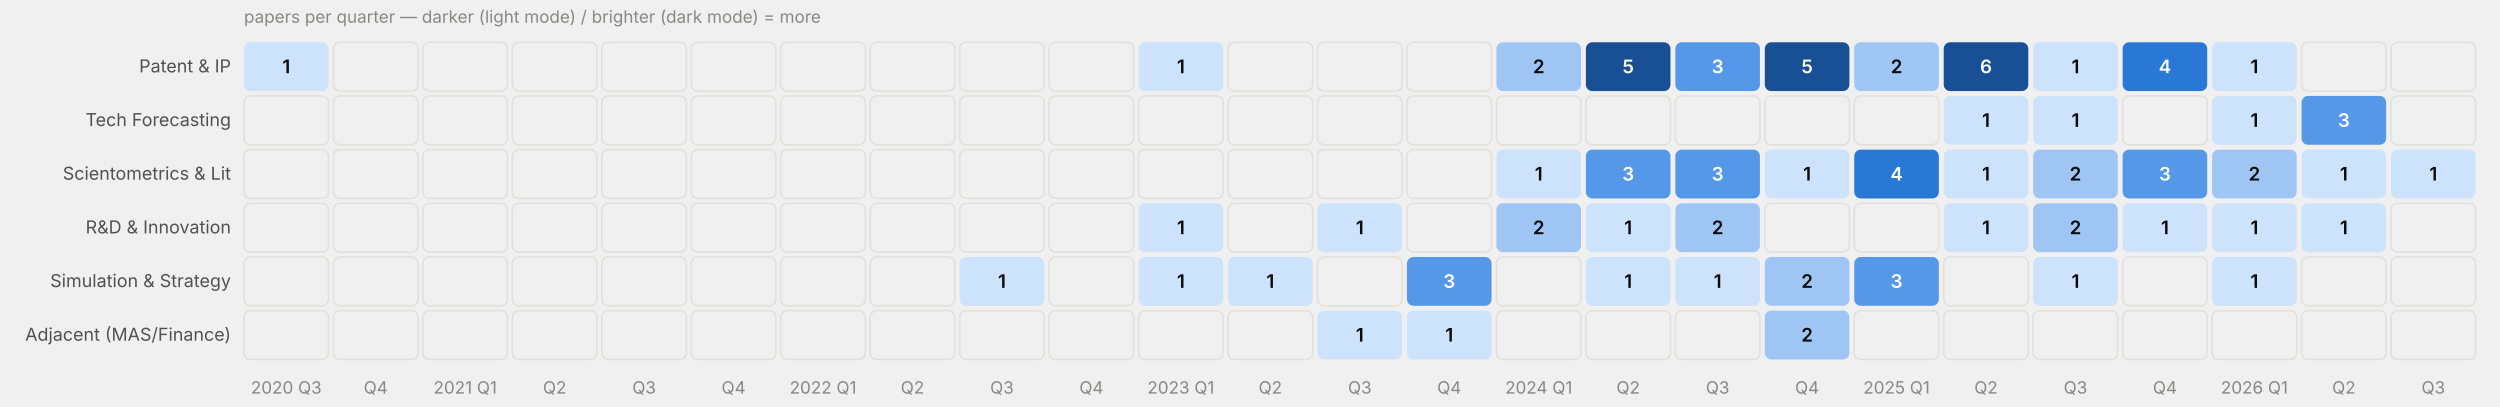
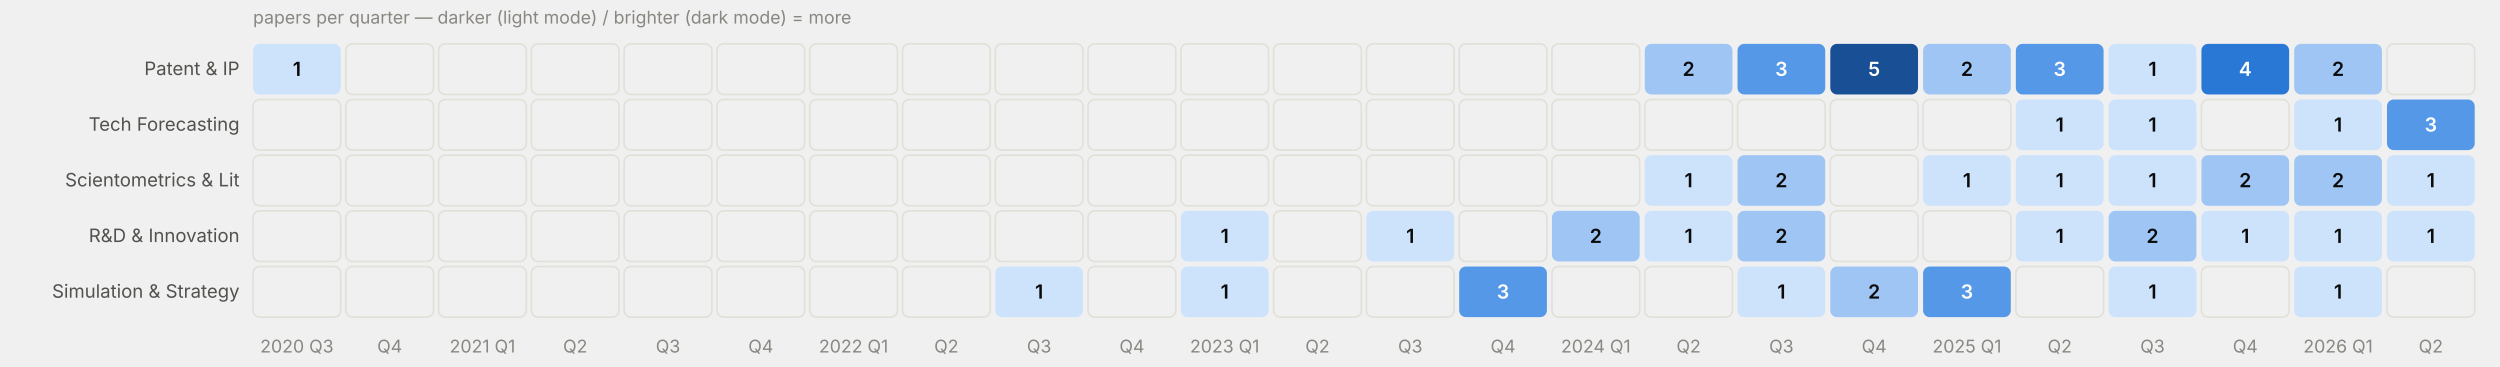
- <svg xmlns="http://www.w3.org/2000/svg" viewBox="0 0 1537 250" width="1537" height="250" role="img" aria-label="Heatmap of papers per research area per quarter">
+ <svg xmlns="http://www.w3.org/2000/svg" viewBox="0 0 1482 217" width="1482" height="217" role="img" aria-label="Heatmap of papers per research area per quarter">
  <text x="142" y="44.5" text-anchor="end" font-family="system-ui,-apple-system,Segoe UI,sans-serif" font-size="11" fill="#52514e">Patent &amp; IP</text>
  <rect x="150" y="26" width="52" height="30" rx="4" fill="#cde2fb" />
  <text x="176.0" y="45.0" text-anchor="middle" font-family="system-ui,-apple-system,Segoe UI,sans-serif" font-size="11.5" font-weight="600" fill="#0b0b0b">1</text>
  <rect x="205" y="26" width="52" height="30" rx="4" fill="none" stroke="#e1e0d9" stroke-width="1" />
  <rect x="260" y="26" width="52" height="30" rx="4" fill="none" stroke="#e1e0d9" stroke-width="1" />
  <rect x="315" y="26" width="52" height="30" rx="4" fill="none" stroke="#e1e0d9" stroke-width="1" />
  <rect x="370" y="26" width="52" height="30" rx="4" fill="none" stroke="#e1e0d9" stroke-width="1" />
  <rect x="425" y="26" width="52" height="30" rx="4" fill="none" stroke="#e1e0d9" stroke-width="1" />
  <rect x="480" y="26" width="52" height="30" rx="4" fill="none" stroke="#e1e0d9" stroke-width="1" />
  <rect x="535" y="26" width="52" height="30" rx="4" fill="none" stroke="#e1e0d9" stroke-width="1" />
  <rect x="590" y="26" width="52" height="30" rx="4" fill="none" stroke="#e1e0d9" stroke-width="1" />
  <rect x="645" y="26" width="52" height="30" rx="4" fill="none" stroke="#e1e0d9" stroke-width="1" />
-   <rect x="700" y="26" width="52" height="30" rx="4" fill="#cde2fb" />
-   <text x="726.0" y="45.0" text-anchor="middle" font-family="system-ui,-apple-system,Segoe UI,sans-serif" font-size="11.5" font-weight="600" fill="#0b0b0b">1</text>
+   <rect x="700" y="26" width="52" height="30" rx="4" fill="none" stroke="#e1e0d9" stroke-width="1" />
  <rect x="755" y="26" width="52" height="30" rx="4" fill="none" stroke="#e1e0d9" stroke-width="1" />
  <rect x="810" y="26" width="52" height="30" rx="4" fill="none" stroke="#e1e0d9" stroke-width="1" />
  <rect x="865" y="26" width="52" height="30" rx="4" fill="none" stroke="#e1e0d9" stroke-width="1" />
-   <rect x="920" y="26" width="52" height="30" rx="4" fill="#9ec5f4" />
-   <text x="946.0" y="45.0" text-anchor="middle" font-family="system-ui,-apple-system,Segoe UI,sans-serif" font-size="11.5" font-weight="600" fill="#0b0b0b">2</text>
-   <rect x="975" y="26" width="52" height="30" rx="4" fill="#184f95" />
-   <text x="1001.0" y="45.0" text-anchor="middle" font-family="system-ui,-apple-system,Segoe UI,sans-serif" font-size="11.5" font-weight="600" fill="#ffffff">5</text>
+   <rect x="920" y="26" width="52" height="30" rx="4" fill="none" stroke="#e1e0d9" stroke-width="1" />
+   <rect x="975" y="26" width="52" height="30" rx="4" fill="#9ec5f4" />
+   <text x="1001.0" y="45.0" text-anchor="middle" font-family="system-ui,-apple-system,Segoe UI,sans-serif" font-size="11.5" font-weight="600" fill="#0b0b0b">2</text>
  <rect x="1030" y="26" width="52" height="30" rx="4" fill="#5598e7" />
  <text x="1056.0" y="45.0" text-anchor="middle" font-family="system-ui,-apple-system,Segoe UI,sans-serif" font-size="11.5" font-weight="600" fill="#ffffff">3</text>
  <rect x="1085" y="26" width="52" height="30" rx="4" fill="#184f95" />
  <text x="1111.0" y="45.0" text-anchor="middle" font-family="system-ui,-apple-system,Segoe UI,sans-serif" font-size="11.5" font-weight="600" fill="#ffffff">5</text>
  <rect x="1140" y="26" width="52" height="30" rx="4" fill="#9ec5f4" />
  <text x="1166.0" y="45.0" text-anchor="middle" font-family="system-ui,-apple-system,Segoe UI,sans-serif" font-size="11.5" font-weight="600" fill="#0b0b0b">2</text>
-   <rect x="1195" y="26" width="52" height="30" rx="4" fill="#184f95" />
-   <text x="1221.0" y="45.0" text-anchor="middle" font-family="system-ui,-apple-system,Segoe UI,sans-serif" font-size="11.5" font-weight="600" fill="#ffffff">6</text>
+   <rect x="1195" y="26" width="52" height="30" rx="4" fill="#5598e7" />
+   <text x="1221.0" y="45.0" text-anchor="middle" font-family="system-ui,-apple-system,Segoe UI,sans-serif" font-size="11.5" font-weight="600" fill="#ffffff">3</text>
  <rect x="1250" y="26" width="52" height="30" rx="4" fill="#cde2fb" />
  <text x="1276.0" y="45.0" text-anchor="middle" font-family="system-ui,-apple-system,Segoe UI,sans-serif" font-size="11.5" font-weight="600" fill="#0b0b0b">1</text>
  <rect x="1305" y="26" width="52" height="30" rx="4" fill="#2a78d6" />
  <text x="1331.0" y="45.0" text-anchor="middle" font-family="system-ui,-apple-system,Segoe UI,sans-serif" font-size="11.5" font-weight="600" fill="#ffffff">4</text>
-   <rect x="1360" y="26" width="52" height="30" rx="4" fill="#cde2fb" />
-   <text x="1386.0" y="45.0" text-anchor="middle" font-family="system-ui,-apple-system,Segoe UI,sans-serif" font-size="11.5" font-weight="600" fill="#0b0b0b">1</text>
+   <rect x="1360" y="26" width="52" height="30" rx="4" fill="#9ec5f4" />
+   <text x="1386.0" y="45.0" text-anchor="middle" font-family="system-ui,-apple-system,Segoe UI,sans-serif" font-size="11.5" font-weight="600" fill="#0b0b0b">2</text>
  <rect x="1415" y="26" width="52" height="30" rx="4" fill="none" stroke="#e1e0d9" stroke-width="1" />
-   <rect x="1470" y="26" width="52" height="30" rx="4" fill="none" stroke="#e1e0d9" stroke-width="1" />
  <text x="142" y="77.5" text-anchor="end" font-family="system-ui,-apple-system,Segoe UI,sans-serif" font-size="11" fill="#52514e">Tech Forecasting</text>
  <rect x="150" y="59" width="52" height="30" rx="4" fill="none" stroke="#e1e0d9" stroke-width="1" />
  <rect x="205" y="59" width="52" height="30" rx="4" fill="none" stroke="#e1e0d9" stroke-width="1" />
  <rect x="260" y="59" width="52" height="30" rx="4" fill="none" stroke="#e1e0d9" stroke-width="1" />
  <rect x="315" y="59" width="52" height="30" rx="4" fill="none" stroke="#e1e0d9" stroke-width="1" />
  <rect x="370" y="59" width="52" height="30" rx="4" fill="none" stroke="#e1e0d9" stroke-width="1" />
  <rect x="425" y="59" width="52" height="30" rx="4" fill="none" stroke="#e1e0d9" stroke-width="1" />
  <rect x="480" y="59" width="52" height="30" rx="4" fill="none" stroke="#e1e0d9" stroke-width="1" />
  <rect x="535" y="59" width="52" height="30" rx="4" fill="none" stroke="#e1e0d9" stroke-width="1" />
  <rect x="590" y="59" width="52" height="30" rx="4" fill="none" stroke="#e1e0d9" stroke-width="1" />
  <rect x="645" y="59" width="52" height="30" rx="4" fill="none" stroke="#e1e0d9" stroke-width="1" />
  <rect x="700" y="59" width="52" height="30" rx="4" fill="none" stroke="#e1e0d9" stroke-width="1" />
  <rect x="755" y="59" width="52" height="30" rx="4" fill="none" stroke="#e1e0d9" stroke-width="1" />
  <rect x="810" y="59" width="52" height="30" rx="4" fill="none" stroke="#e1e0d9" stroke-width="1" />
  <rect x="865" y="59" width="52" height="30" rx="4" fill="none" stroke="#e1e0d9" stroke-width="1" />
  <rect x="920" y="59" width="52" height="30" rx="4" fill="none" stroke="#e1e0d9" stroke-width="1" />
  <rect x="975" y="59" width="52" height="30" rx="4" fill="none" stroke="#e1e0d9" stroke-width="1" />
  <rect x="1030" y="59" width="52" height="30" rx="4" fill="none" stroke="#e1e0d9" stroke-width="1" />
  <rect x="1085" y="59" width="52" height="30" rx="4" fill="none" stroke="#e1e0d9" stroke-width="1" />
  <rect x="1140" y="59" width="52" height="30" rx="4" fill="none" stroke="#e1e0d9" stroke-width="1" />
  <rect x="1195" y="59" width="52" height="30" rx="4" fill="#cde2fb" />
  <text x="1221.0" y="78.0" text-anchor="middle" font-family="system-ui,-apple-system,Segoe UI,sans-serif" font-size="11.5" font-weight="600" fill="#0b0b0b">1</text>
  <rect x="1250" y="59" width="52" height="30" rx="4" fill="#cde2fb" />
  <text x="1276.0" y="78.0" text-anchor="middle" font-family="system-ui,-apple-system,Segoe UI,sans-serif" font-size="11.5" font-weight="600" fill="#0b0b0b">1</text>
  <rect x="1305" y="59" width="52" height="30" rx="4" fill="none" stroke="#e1e0d9" stroke-width="1" />
  <rect x="1360" y="59" width="52" height="30" rx="4" fill="#cde2fb" />
  <text x="1386.0" y="78.0" text-anchor="middle" font-family="system-ui,-apple-system,Segoe UI,sans-serif" font-size="11.5" font-weight="600" fill="#0b0b0b">1</text>
  <rect x="1415" y="59" width="52" height="30" rx="4" fill="#5598e7" />
  <text x="1441.0" y="78.0" text-anchor="middle" font-family="system-ui,-apple-system,Segoe UI,sans-serif" font-size="11.5" font-weight="600" fill="#ffffff">3</text>
-   <rect x="1470" y="59" width="52" height="30" rx="4" fill="none" stroke="#e1e0d9" stroke-width="1" />
  <text x="142" y="110.5" text-anchor="end" font-family="system-ui,-apple-system,Segoe UI,sans-serif" font-size="11" fill="#52514e">Scientometrics &amp; Lit</text>
  <rect x="150" y="92" width="52" height="30" rx="4" fill="none" stroke="#e1e0d9" stroke-width="1" />
  <rect x="205" y="92" width="52" height="30" rx="4" fill="none" stroke="#e1e0d9" stroke-width="1" />
  <rect x="260" y="92" width="52" height="30" rx="4" fill="none" stroke="#e1e0d9" stroke-width="1" />
  <rect x="315" y="92" width="52" height="30" rx="4" fill="none" stroke="#e1e0d9" stroke-width="1" />
  <rect x="370" y="92" width="52" height="30" rx="4" fill="none" stroke="#e1e0d9" stroke-width="1" />
  <rect x="425" y="92" width="52" height="30" rx="4" fill="none" stroke="#e1e0d9" stroke-width="1" />
  <rect x="480" y="92" width="52" height="30" rx="4" fill="none" stroke="#e1e0d9" stroke-width="1" />
  <rect x="535" y="92" width="52" height="30" rx="4" fill="none" stroke="#e1e0d9" stroke-width="1" />
  <rect x="590" y="92" width="52" height="30" rx="4" fill="none" stroke="#e1e0d9" stroke-width="1" />
  <rect x="645" y="92" width="52" height="30" rx="4" fill="none" stroke="#e1e0d9" stroke-width="1" />
  <rect x="700" y="92" width="52" height="30" rx="4" fill="none" stroke="#e1e0d9" stroke-width="1" />
  <rect x="755" y="92" width="52" height="30" rx="4" fill="none" stroke="#e1e0d9" stroke-width="1" />
  <rect x="810" y="92" width="52" height="30" rx="4" fill="none" stroke="#e1e0d9" stroke-width="1" />
  <rect x="865" y="92" width="52" height="30" rx="4" fill="none" stroke="#e1e0d9" stroke-width="1" />
-   <rect x="920" y="92" width="52" height="30" rx="4" fill="#cde2fb" />
-   <text x="946.0" y="111.0" text-anchor="middle" font-family="system-ui,-apple-system,Segoe UI,sans-serif" font-size="11.5" font-weight="600" fill="#0b0b0b">1</text>
-   <rect x="975" y="92" width="52" height="30" rx="4" fill="#5598e7" />
-   <text x="1001.0" y="111.0" text-anchor="middle" font-family="system-ui,-apple-system,Segoe UI,sans-serif" font-size="11.5" font-weight="600" fill="#ffffff">3</text>
-   <rect x="1030" y="92" width="52" height="30" rx="4" fill="#5598e7" />
-   <text x="1056.0" y="111.0" text-anchor="middle" font-family="system-ui,-apple-system,Segoe UI,sans-serif" font-size="11.5" font-weight="600" fill="#ffffff">3</text>
-   <rect x="1085" y="92" width="52" height="30" rx="4" fill="#cde2fb" />
-   <text x="1111.0" y="111.0" text-anchor="middle" font-family="system-ui,-apple-system,Segoe UI,sans-serif" font-size="11.5" font-weight="600" fill="#0b0b0b">1</text>
-   <rect x="1140" y="92" width="52" height="30" rx="4" fill="#2a78d6" />
-   <text x="1166.0" y="111.0" text-anchor="middle" font-family="system-ui,-apple-system,Segoe UI,sans-serif" font-size="11.5" font-weight="600" fill="#ffffff">4</text>
+   <rect x="920" y="92" width="52" height="30" rx="4" fill="none" stroke="#e1e0d9" stroke-width="1" />
+   <rect x="975" y="92" width="52" height="30" rx="4" fill="#cde2fb" />
+   <text x="1001.0" y="111.0" text-anchor="middle" font-family="system-ui,-apple-system,Segoe UI,sans-serif" font-size="11.5" font-weight="600" fill="#0b0b0b">1</text>
+   <rect x="1030" y="92" width="52" height="30" rx="4" fill="#9ec5f4" />
+   <text x="1056.0" y="111.0" text-anchor="middle" font-family="system-ui,-apple-system,Segoe UI,sans-serif" font-size="11.5" font-weight="600" fill="#0b0b0b">2</text>
+   <rect x="1085" y="92" width="52" height="30" rx="4" fill="none" stroke="#e1e0d9" stroke-width="1" />
+   <rect x="1140" y="92" width="52" height="30" rx="4" fill="#cde2fb" />
+   <text x="1166.0" y="111.0" text-anchor="middle" font-family="system-ui,-apple-system,Segoe UI,sans-serif" font-size="11.5" font-weight="600" fill="#0b0b0b">1</text>
  <rect x="1195" y="92" width="52" height="30" rx="4" fill="#cde2fb" />
  <text x="1221.0" y="111.0" text-anchor="middle" font-family="system-ui,-apple-system,Segoe UI,sans-serif" font-size="11.5" font-weight="600" fill="#0b0b0b">1</text>
-   <rect x="1250" y="92" width="52" height="30" rx="4" fill="#9ec5f4" />
-   <text x="1276.0" y="111.0" text-anchor="middle" font-family="system-ui,-apple-system,Segoe UI,sans-serif" font-size="11.5" font-weight="600" fill="#0b0b0b">2</text>
-   <rect x="1305" y="92" width="52" height="30" rx="4" fill="#5598e7" />
-   <text x="1331.0" y="111.0" text-anchor="middle" font-family="system-ui,-apple-system,Segoe UI,sans-serif" font-size="11.5" font-weight="600" fill="#ffffff">3</text>
+   <rect x="1250" y="92" width="52" height="30" rx="4" fill="#cde2fb" />
+   <text x="1276.0" y="111.0" text-anchor="middle" font-family="system-ui,-apple-system,Segoe UI,sans-serif" font-size="11.5" font-weight="600" fill="#0b0b0b">1</text>
+   <rect x="1305" y="92" width="52" height="30" rx="4" fill="#9ec5f4" />
+   <text x="1331.0" y="111.0" text-anchor="middle" font-family="system-ui,-apple-system,Segoe UI,sans-serif" font-size="11.5" font-weight="600" fill="#0b0b0b">2</text>
  <rect x="1360" y="92" width="52" height="30" rx="4" fill="#9ec5f4" />
  <text x="1386.0" y="111.0" text-anchor="middle" font-family="system-ui,-apple-system,Segoe UI,sans-serif" font-size="11.5" font-weight="600" fill="#0b0b0b">2</text>
  <rect x="1415" y="92" width="52" height="30" rx="4" fill="#cde2fb" />
  <text x="1441.0" y="111.0" text-anchor="middle" font-family="system-ui,-apple-system,Segoe UI,sans-serif" font-size="11.5" font-weight="600" fill="#0b0b0b">1</text>
-   <rect x="1470" y="92" width="52" height="30" rx="4" fill="#cde2fb" />
-   <text x="1496.0" y="111.0" text-anchor="middle" font-family="system-ui,-apple-system,Segoe UI,sans-serif" font-size="11.5" font-weight="600" fill="#0b0b0b">1</text>
  <text x="142" y="143.5" text-anchor="end" font-family="system-ui,-apple-system,Segoe UI,sans-serif" font-size="11" fill="#52514e">R&amp;D &amp; Innovation</text>
  <rect x="150" y="125" width="52" height="30" rx="4" fill="none" stroke="#e1e0d9" stroke-width="1" />
  <rect x="205" y="125" width="52" height="30" rx="4" fill="none" stroke="#e1e0d9" stroke-width="1" />
  <rect x="260" y="125" width="52" height="30" rx="4" fill="none" stroke="#e1e0d9" stroke-width="1" />
  <rect x="315" y="125" width="52" height="30" rx="4" fill="none" stroke="#e1e0d9" stroke-width="1" />
  <rect x="370" y="125" width="52" height="30" rx="4" fill="none" stroke="#e1e0d9" stroke-width="1" />
  <rect x="425" y="125" width="52" height="30" rx="4" fill="none" stroke="#e1e0d9" stroke-width="1" />
  <rect x="480" y="125" width="52" height="30" rx="4" fill="none" stroke="#e1e0d9" stroke-width="1" />
  <rect x="535" y="125" width="52" height="30" rx="4" fill="none" stroke="#e1e0d9" stroke-width="1" />
  <rect x="590" y="125" width="52" height="30" rx="4" fill="none" stroke="#e1e0d9" stroke-width="1" />
  <rect x="645" y="125" width="52" height="30" rx="4" fill="none" stroke="#e1e0d9" stroke-width="1" />
  <rect x="700" y="125" width="52" height="30" rx="4" fill="#cde2fb" />
  <text x="726.0" y="144.0" text-anchor="middle" font-family="system-ui,-apple-system,Segoe UI,sans-serif" font-size="11.5" font-weight="600" fill="#0b0b0b">1</text>
  <rect x="755" y="125" width="52" height="30" rx="4" fill="none" stroke="#e1e0d9" stroke-width="1" />
  <rect x="810" y="125" width="52" height="30" rx="4" fill="#cde2fb" />
  <text x="836.0" y="144.0" text-anchor="middle" font-family="system-ui,-apple-system,Segoe UI,sans-serif" font-size="11.5" font-weight="600" fill="#0b0b0b">1</text>
  <rect x="865" y="125" width="52" height="30" rx="4" fill="none" stroke="#e1e0d9" stroke-width="1" />
  <rect x="920" y="125" width="52" height="30" rx="4" fill="#9ec5f4" />
  <text x="946.0" y="144.0" text-anchor="middle" font-family="system-ui,-apple-system,Segoe UI,sans-serif" font-size="11.5" font-weight="600" fill="#0b0b0b">2</text>
  <rect x="975" y="125" width="52" height="30" rx="4" fill="#cde2fb" />
  <text x="1001.0" y="144.0" text-anchor="middle" font-family="system-ui,-apple-system,Segoe UI,sans-serif" font-size="11.5" font-weight="600" fill="#0b0b0b">1</text>
  <rect x="1030" y="125" width="52" height="30" rx="4" fill="#9ec5f4" />
  <text x="1056.0" y="144.0" text-anchor="middle" font-family="system-ui,-apple-system,Segoe UI,sans-serif" font-size="11.5" font-weight="600" fill="#0b0b0b">2</text>
  <rect x="1085" y="125" width="52" height="30" rx="4" fill="none" stroke="#e1e0d9" stroke-width="1" />
  <rect x="1140" y="125" width="52" height="30" rx="4" fill="none" stroke="#e1e0d9" stroke-width="1" />
  <rect x="1195" y="125" width="52" height="30" rx="4" fill="#cde2fb" />
  <text x="1221.0" y="144.0" text-anchor="middle" font-family="system-ui,-apple-system,Segoe UI,sans-serif" font-size="11.5" font-weight="600" fill="#0b0b0b">1</text>
  <rect x="1250" y="125" width="52" height="30" rx="4" fill="#9ec5f4" />
  <text x="1276.0" y="144.0" text-anchor="middle" font-family="system-ui,-apple-system,Segoe UI,sans-serif" font-size="11.5" font-weight="600" fill="#0b0b0b">2</text>
  <rect x="1305" y="125" width="52" height="30" rx="4" fill="#cde2fb" />
  <text x="1331.0" y="144.0" text-anchor="middle" font-family="system-ui,-apple-system,Segoe UI,sans-serif" font-size="11.5" font-weight="600" fill="#0b0b0b">1</text>
  <rect x="1360" y="125" width="52" height="30" rx="4" fill="#cde2fb" />
  <text x="1386.0" y="144.0" text-anchor="middle" font-family="system-ui,-apple-system,Segoe UI,sans-serif" font-size="11.5" font-weight="600" fill="#0b0b0b">1</text>
  <rect x="1415" y="125" width="52" height="30" rx="4" fill="#cde2fb" />
  <text x="1441.0" y="144.0" text-anchor="middle" font-family="system-ui,-apple-system,Segoe UI,sans-serif" font-size="11.5" font-weight="600" fill="#0b0b0b">1</text>
-   <rect x="1470" y="125" width="52" height="30" rx="4" fill="none" stroke="#e1e0d9" stroke-width="1" />
  <text x="142" y="176.5" text-anchor="end" font-family="system-ui,-apple-system,Segoe UI,sans-serif" font-size="11" fill="#52514e">Simulation &amp; Strategy</text>
  <rect x="150" y="158" width="52" height="30" rx="4" fill="none" stroke="#e1e0d9" stroke-width="1" />
  <rect x="205" y="158" width="52" height="30" rx="4" fill="none" stroke="#e1e0d9" stroke-width="1" />
  <rect x="260" y="158" width="52" height="30" rx="4" fill="none" stroke="#e1e0d9" stroke-width="1" />
  <rect x="315" y="158" width="52" height="30" rx="4" fill="none" stroke="#e1e0d9" stroke-width="1" />
  <rect x="370" y="158" width="52" height="30" rx="4" fill="none" stroke="#e1e0d9" stroke-width="1" />
  <rect x="425" y="158" width="52" height="30" rx="4" fill="none" stroke="#e1e0d9" stroke-width="1" />
  <rect x="480" y="158" width="52" height="30" rx="4" fill="none" stroke="#e1e0d9" stroke-width="1" />
  <rect x="535" y="158" width="52" height="30" rx="4" fill="none" stroke="#e1e0d9" stroke-width="1" />
  <rect x="590" y="158" width="52" height="30" rx="4" fill="#cde2fb" />
  <text x="616.0" y="177.0" text-anchor="middle" font-family="system-ui,-apple-system,Segoe UI,sans-serif" font-size="11.5" font-weight="600" fill="#0b0b0b">1</text>
  <rect x="645" y="158" width="52" height="30" rx="4" fill="none" stroke="#e1e0d9" stroke-width="1" />
  <rect x="700" y="158" width="52" height="30" rx="4" fill="#cde2fb" />
  <text x="726.0" y="177.0" text-anchor="middle" font-family="system-ui,-apple-system,Segoe UI,sans-serif" font-size="11.5" font-weight="600" fill="#0b0b0b">1</text>
-   <rect x="755" y="158" width="52" height="30" rx="4" fill="#cde2fb" />
-   <text x="781.0" y="177.0" text-anchor="middle" font-family="system-ui,-apple-system,Segoe UI,sans-serif" font-size="11.5" font-weight="600" fill="#0b0b0b">1</text>
+   <rect x="755" y="158" width="52" height="30" rx="4" fill="none" stroke="#e1e0d9" stroke-width="1" />
  <rect x="810" y="158" width="52" height="30" rx="4" fill="none" stroke="#e1e0d9" stroke-width="1" />
  <rect x="865" y="158" width="52" height="30" rx="4" fill="#5598e7" />
  <text x="891.0" y="177.0" text-anchor="middle" font-family="system-ui,-apple-system,Segoe UI,sans-serif" font-size="11.5" font-weight="600" fill="#ffffff">3</text>
  <rect x="920" y="158" width="52" height="30" rx="4" fill="none" stroke="#e1e0d9" stroke-width="1" />
-   <rect x="975" y="158" width="52" height="30" rx="4" fill="#cde2fb" />
-   <text x="1001.0" y="177.0" text-anchor="middle" font-family="system-ui,-apple-system,Segoe UI,sans-serif" font-size="11.5" font-weight="600" fill="#0b0b0b">1</text>
+   <rect x="975" y="158" width="52" height="30" rx="4" fill="none" stroke="#e1e0d9" stroke-width="1" />
  <rect x="1030" y="158" width="52" height="30" rx="4" fill="#cde2fb" />
  <text x="1056.0" y="177.0" text-anchor="middle" font-family="system-ui,-apple-system,Segoe UI,sans-serif" font-size="11.5" font-weight="600" fill="#0b0b0b">1</text>
  <rect x="1085" y="158" width="52" height="30" rx="4" fill="#9ec5f4" />
  <text x="1111.0" y="177.0" text-anchor="middle" font-family="system-ui,-apple-system,Segoe UI,sans-serif" font-size="11.5" font-weight="600" fill="#0b0b0b">2</text>
  <rect x="1140" y="158" width="52" height="30" rx="4" fill="#5598e7" />
  <text x="1166.0" y="177.0" text-anchor="middle" font-family="system-ui,-apple-system,Segoe UI,sans-serif" font-size="11.5" font-weight="600" fill="#ffffff">3</text>
  <rect x="1195" y="158" width="52" height="30" rx="4" fill="none" stroke="#e1e0d9" stroke-width="1" />
  <rect x="1250" y="158" width="52" height="30" rx="4" fill="#cde2fb" />
  <text x="1276.0" y="177.0" text-anchor="middle" font-family="system-ui,-apple-system,Segoe UI,sans-serif" font-size="11.5" font-weight="600" fill="#0b0b0b">1</text>
  <rect x="1305" y="158" width="52" height="30" rx="4" fill="none" stroke="#e1e0d9" stroke-width="1" />
  <rect x="1360" y="158" width="52" height="30" rx="4" fill="#cde2fb" />
  <text x="1386.0" y="177.0" text-anchor="middle" font-family="system-ui,-apple-system,Segoe UI,sans-serif" font-size="11.5" font-weight="600" fill="#0b0b0b">1</text>
  <rect x="1415" y="158" width="52" height="30" rx="4" fill="none" stroke="#e1e0d9" stroke-width="1" />
-   <rect x="1470" y="158" width="52" height="30" rx="4" fill="none" stroke="#e1e0d9" stroke-width="1" />
-   <text x="142" y="209.5" text-anchor="end" font-family="system-ui,-apple-system,Segoe UI,sans-serif" font-size="11" fill="#52514e">Adjacent (MAS/Finance)</text>
-   <rect x="150" y="191" width="52" height="30" rx="4" fill="none" stroke="#e1e0d9" stroke-width="1" />
-   <rect x="205" y="191" width="52" height="30" rx="4" fill="none" stroke="#e1e0d9" stroke-width="1" />
-   <rect x="260" y="191" width="52" height="30" rx="4" fill="none" stroke="#e1e0d9" stroke-width="1" />
-   <rect x="315" y="191" width="52" height="30" rx="4" fill="none" stroke="#e1e0d9" stroke-width="1" />
-   <rect x="370" y="191" width="52" height="30" rx="4" fill="none" stroke="#e1e0d9" stroke-width="1" />
-   <rect x="425" y="191" width="52" height="30" rx="4" fill="none" stroke="#e1e0d9" stroke-width="1" />
-   <rect x="480" y="191" width="52" height="30" rx="4" fill="none" stroke="#e1e0d9" stroke-width="1" />
-   <rect x="535" y="191" width="52" height="30" rx="4" fill="none" stroke="#e1e0d9" stroke-width="1" />
-   <rect x="590" y="191" width="52" height="30" rx="4" fill="none" stroke="#e1e0d9" stroke-width="1" />
-   <rect x="645" y="191" width="52" height="30" rx="4" fill="none" stroke="#e1e0d9" stroke-width="1" />
-   <rect x="700" y="191" width="52" height="30" rx="4" fill="none" stroke="#e1e0d9" stroke-width="1" />
-   <rect x="755" y="191" width="52" height="30" rx="4" fill="none" stroke="#e1e0d9" stroke-width="1" />
-   <rect x="810" y="191" width="52" height="30" rx="4" fill="#cde2fb" />
-   <text x="836.0" y="210.0" text-anchor="middle" font-family="system-ui,-apple-system,Segoe UI,sans-serif" font-size="11.5" font-weight="600" fill="#0b0b0b">1</text>
-   <rect x="865" y="191" width="52" height="30" rx="4" fill="#cde2fb" />
-   <text x="891.0" y="210.0" text-anchor="middle" font-family="system-ui,-apple-system,Segoe UI,sans-serif" font-size="11.5" font-weight="600" fill="#0b0b0b">1</text>
-   <rect x="920" y="191" width="52" height="30" rx="4" fill="none" stroke="#e1e0d9" stroke-width="1" />
-   <rect x="975" y="191" width="52" height="30" rx="4" fill="none" stroke="#e1e0d9" stroke-width="1" />
-   <rect x="1030" y="191" width="52" height="30" rx="4" fill="none" stroke="#e1e0d9" stroke-width="1" />
-   <rect x="1085" y="191" width="52" height="30" rx="4" fill="#9ec5f4" />
-   <text x="1111.0" y="210.0" text-anchor="middle" font-family="system-ui,-apple-system,Segoe UI,sans-serif" font-size="11.5" font-weight="600" fill="#0b0b0b">2</text>
-   <rect x="1140" y="191" width="52" height="30" rx="4" fill="none" stroke="#e1e0d9" stroke-width="1" />
-   <rect x="1195" y="191" width="52" height="30" rx="4" fill="none" stroke="#e1e0d9" stroke-width="1" />
-   <rect x="1250" y="191" width="52" height="30" rx="4" fill="none" stroke="#e1e0d9" stroke-width="1" />
-   <rect x="1305" y="191" width="52" height="30" rx="4" fill="none" stroke="#e1e0d9" stroke-width="1" />
-   <rect x="1360" y="191" width="52" height="30" rx="4" fill="none" stroke="#e1e0d9" stroke-width="1" />
-   <rect x="1415" y="191" width="52" height="30" rx="4" fill="none" stroke="#e1e0d9" stroke-width="1" />
-   <rect x="1470" y="191" width="52" height="30" rx="4" fill="none" stroke="#e1e0d9" stroke-width="1" />
-   <text x="176.0" y="242" text-anchor="middle" font-family="system-ui,-apple-system,Segoe UI,sans-serif" font-size="10.5" fill="#898781">2020 Q3</text>
-   <text x="231.0" y="242" text-anchor="middle" font-family="system-ui,-apple-system,Segoe UI,sans-serif" font-size="10.5" fill="#898781">Q4</text>
-   <text x="286.0" y="242" text-anchor="middle" font-family="system-ui,-apple-system,Segoe UI,sans-serif" font-size="10.5" fill="#898781">2021 Q1</text>
-   <text x="341.0" y="242" text-anchor="middle" font-family="system-ui,-apple-system,Segoe UI,sans-serif" font-size="10.5" fill="#898781">Q2</text>
-   <text x="396.0" y="242" text-anchor="middle" font-family="system-ui,-apple-system,Segoe UI,sans-serif" font-size="10.5" fill="#898781">Q3</text>
-   <text x="451.0" y="242" text-anchor="middle" font-family="system-ui,-apple-system,Segoe UI,sans-serif" font-size="10.5" fill="#898781">Q4</text>
-   <text x="506.0" y="242" text-anchor="middle" font-family="system-ui,-apple-system,Segoe UI,sans-serif" font-size="10.5" fill="#898781">2022 Q1</text>
-   <text x="561.0" y="242" text-anchor="middle" font-family="system-ui,-apple-system,Segoe UI,sans-serif" font-size="10.5" fill="#898781">Q2</text>
-   <text x="616.0" y="242" text-anchor="middle" font-family="system-ui,-apple-system,Segoe UI,sans-serif" font-size="10.5" fill="#898781">Q3</text>
-   <text x="671.0" y="242" text-anchor="middle" font-family="system-ui,-apple-system,Segoe UI,sans-serif" font-size="10.5" fill="#898781">Q4</text>
-   <text x="726.0" y="242" text-anchor="middle" font-family="system-ui,-apple-system,Segoe UI,sans-serif" font-size="10.5" fill="#898781">2023 Q1</text>
-   <text x="781.0" y="242" text-anchor="middle" font-family="system-ui,-apple-system,Segoe UI,sans-serif" font-size="10.5" fill="#898781">Q2</text>
-   <text x="836.0" y="242" text-anchor="middle" font-family="system-ui,-apple-system,Segoe UI,sans-serif" font-size="10.5" fill="#898781">Q3</text>
-   <text x="891.0" y="242" text-anchor="middle" font-family="system-ui,-apple-system,Segoe UI,sans-serif" font-size="10.5" fill="#898781">Q4</text>
-   <text x="946.0" y="242" text-anchor="middle" font-family="system-ui,-apple-system,Segoe UI,sans-serif" font-size="10.5" fill="#898781">2024 Q1</text>
-   <text x="1001.0" y="242" text-anchor="middle" font-family="system-ui,-apple-system,Segoe UI,sans-serif" font-size="10.5" fill="#898781">Q2</text>
-   <text x="1056.0" y="242" text-anchor="middle" font-family="system-ui,-apple-system,Segoe UI,sans-serif" font-size="10.5" fill="#898781">Q3</text>
-   <text x="1111.0" y="242" text-anchor="middle" font-family="system-ui,-apple-system,Segoe UI,sans-serif" font-size="10.5" fill="#898781">Q4</text>
-   <text x="1166.0" y="242" text-anchor="middle" font-family="system-ui,-apple-system,Segoe UI,sans-serif" font-size="10.5" fill="#898781">2025 Q1</text>
-   <text x="1221.0" y="242" text-anchor="middle" font-family="system-ui,-apple-system,Segoe UI,sans-serif" font-size="10.5" fill="#898781">Q2</text>
-   <text x="1276.0" y="242" text-anchor="middle" font-family="system-ui,-apple-system,Segoe UI,sans-serif" font-size="10.5" fill="#898781">Q3</text>
-   <text x="1331.0" y="242" text-anchor="middle" font-family="system-ui,-apple-system,Segoe UI,sans-serif" font-size="10.5" fill="#898781">Q4</text>
-   <text x="1386.0" y="242" text-anchor="middle" font-family="system-ui,-apple-system,Segoe UI,sans-serif" font-size="10.5" fill="#898781">2026 Q1</text>
-   <text x="1441.0" y="242" text-anchor="middle" font-family="system-ui,-apple-system,Segoe UI,sans-serif" font-size="10.5" fill="#898781">Q2</text>
-   <text x="1496.0" y="242" text-anchor="middle" font-family="system-ui,-apple-system,Segoe UI,sans-serif" font-size="10.5" fill="#898781">Q3</text>
+   <text x="176.0" y="209" text-anchor="middle" font-family="system-ui,-apple-system,Segoe UI,sans-serif" font-size="10.5" fill="#898781">2020 Q3</text>
+   <text x="231.0" y="209" text-anchor="middle" font-family="system-ui,-apple-system,Segoe UI,sans-serif" font-size="10.5" fill="#898781">Q4</text>
+   <text x="286.0" y="209" text-anchor="middle" font-family="system-ui,-apple-system,Segoe UI,sans-serif" font-size="10.5" fill="#898781">2021 Q1</text>
+   <text x="341.0" y="209" text-anchor="middle" font-family="system-ui,-apple-system,Segoe UI,sans-serif" font-size="10.5" fill="#898781">Q2</text>
+   <text x="396.0" y="209" text-anchor="middle" font-family="system-ui,-apple-system,Segoe UI,sans-serif" font-size="10.5" fill="#898781">Q3</text>
+   <text x="451.0" y="209" text-anchor="middle" font-family="system-ui,-apple-system,Segoe UI,sans-serif" font-size="10.5" fill="#898781">Q4</text>
+   <text x="506.0" y="209" text-anchor="middle" font-family="system-ui,-apple-system,Segoe UI,sans-serif" font-size="10.5" fill="#898781">2022 Q1</text>
+   <text x="561.0" y="209" text-anchor="middle" font-family="system-ui,-apple-system,Segoe UI,sans-serif" font-size="10.5" fill="#898781">Q2</text>
+   <text x="616.0" y="209" text-anchor="middle" font-family="system-ui,-apple-system,Segoe UI,sans-serif" font-size="10.5" fill="#898781">Q3</text>
+   <text x="671.0" y="209" text-anchor="middle" font-family="system-ui,-apple-system,Segoe UI,sans-serif" font-size="10.5" fill="#898781">Q4</text>
+   <text x="726.0" y="209" text-anchor="middle" font-family="system-ui,-apple-system,Segoe UI,sans-serif" font-size="10.5" fill="#898781">2023 Q1</text>
+   <text x="781.0" y="209" text-anchor="middle" font-family="system-ui,-apple-system,Segoe UI,sans-serif" font-size="10.5" fill="#898781">Q2</text>
+   <text x="836.0" y="209" text-anchor="middle" font-family="system-ui,-apple-system,Segoe UI,sans-serif" font-size="10.5" fill="#898781">Q3</text>
+   <text x="891.0" y="209" text-anchor="middle" font-family="system-ui,-apple-system,Segoe UI,sans-serif" font-size="10.5" fill="#898781">Q4</text>
+   <text x="946.0" y="209" text-anchor="middle" font-family="system-ui,-apple-system,Segoe UI,sans-serif" font-size="10.5" fill="#898781">2024 Q1</text>
+   <text x="1001.0" y="209" text-anchor="middle" font-family="system-ui,-apple-system,Segoe UI,sans-serif" font-size="10.5" fill="#898781">Q2</text>
+   <text x="1056.0" y="209" text-anchor="middle" font-family="system-ui,-apple-system,Segoe UI,sans-serif" font-size="10.5" fill="#898781">Q3</text>
+   <text x="1111.0" y="209" text-anchor="middle" font-family="system-ui,-apple-system,Segoe UI,sans-serif" font-size="10.5" fill="#898781">Q4</text>
+   <text x="1166.0" y="209" text-anchor="middle" font-family="system-ui,-apple-system,Segoe UI,sans-serif" font-size="10.5" fill="#898781">2025 Q1</text>
+   <text x="1221.0" y="209" text-anchor="middle" font-family="system-ui,-apple-system,Segoe UI,sans-serif" font-size="10.5" fill="#898781">Q2</text>
+   <text x="1276.0" y="209" text-anchor="middle" font-family="system-ui,-apple-system,Segoe UI,sans-serif" font-size="10.5" fill="#898781">Q3</text>
+   <text x="1331.0" y="209" text-anchor="middle" font-family="system-ui,-apple-system,Segoe UI,sans-serif" font-size="10.5" fill="#898781">Q4</text>
+   <text x="1386.0" y="209" text-anchor="middle" font-family="system-ui,-apple-system,Segoe UI,sans-serif" font-size="10.5" fill="#898781">2026 Q1</text>
+   <text x="1441.0" y="209" text-anchor="middle" font-family="system-ui,-apple-system,Segoe UI,sans-serif" font-size="10.5" fill="#898781">Q2</text>
  <text x="150" y="14" font-family="system-ui,-apple-system,Segoe UI,sans-serif" font-size="10.5" fill="#898781">papers per quarter — darker (light mode) / brighter (dark mode) = more</text>
</svg>
